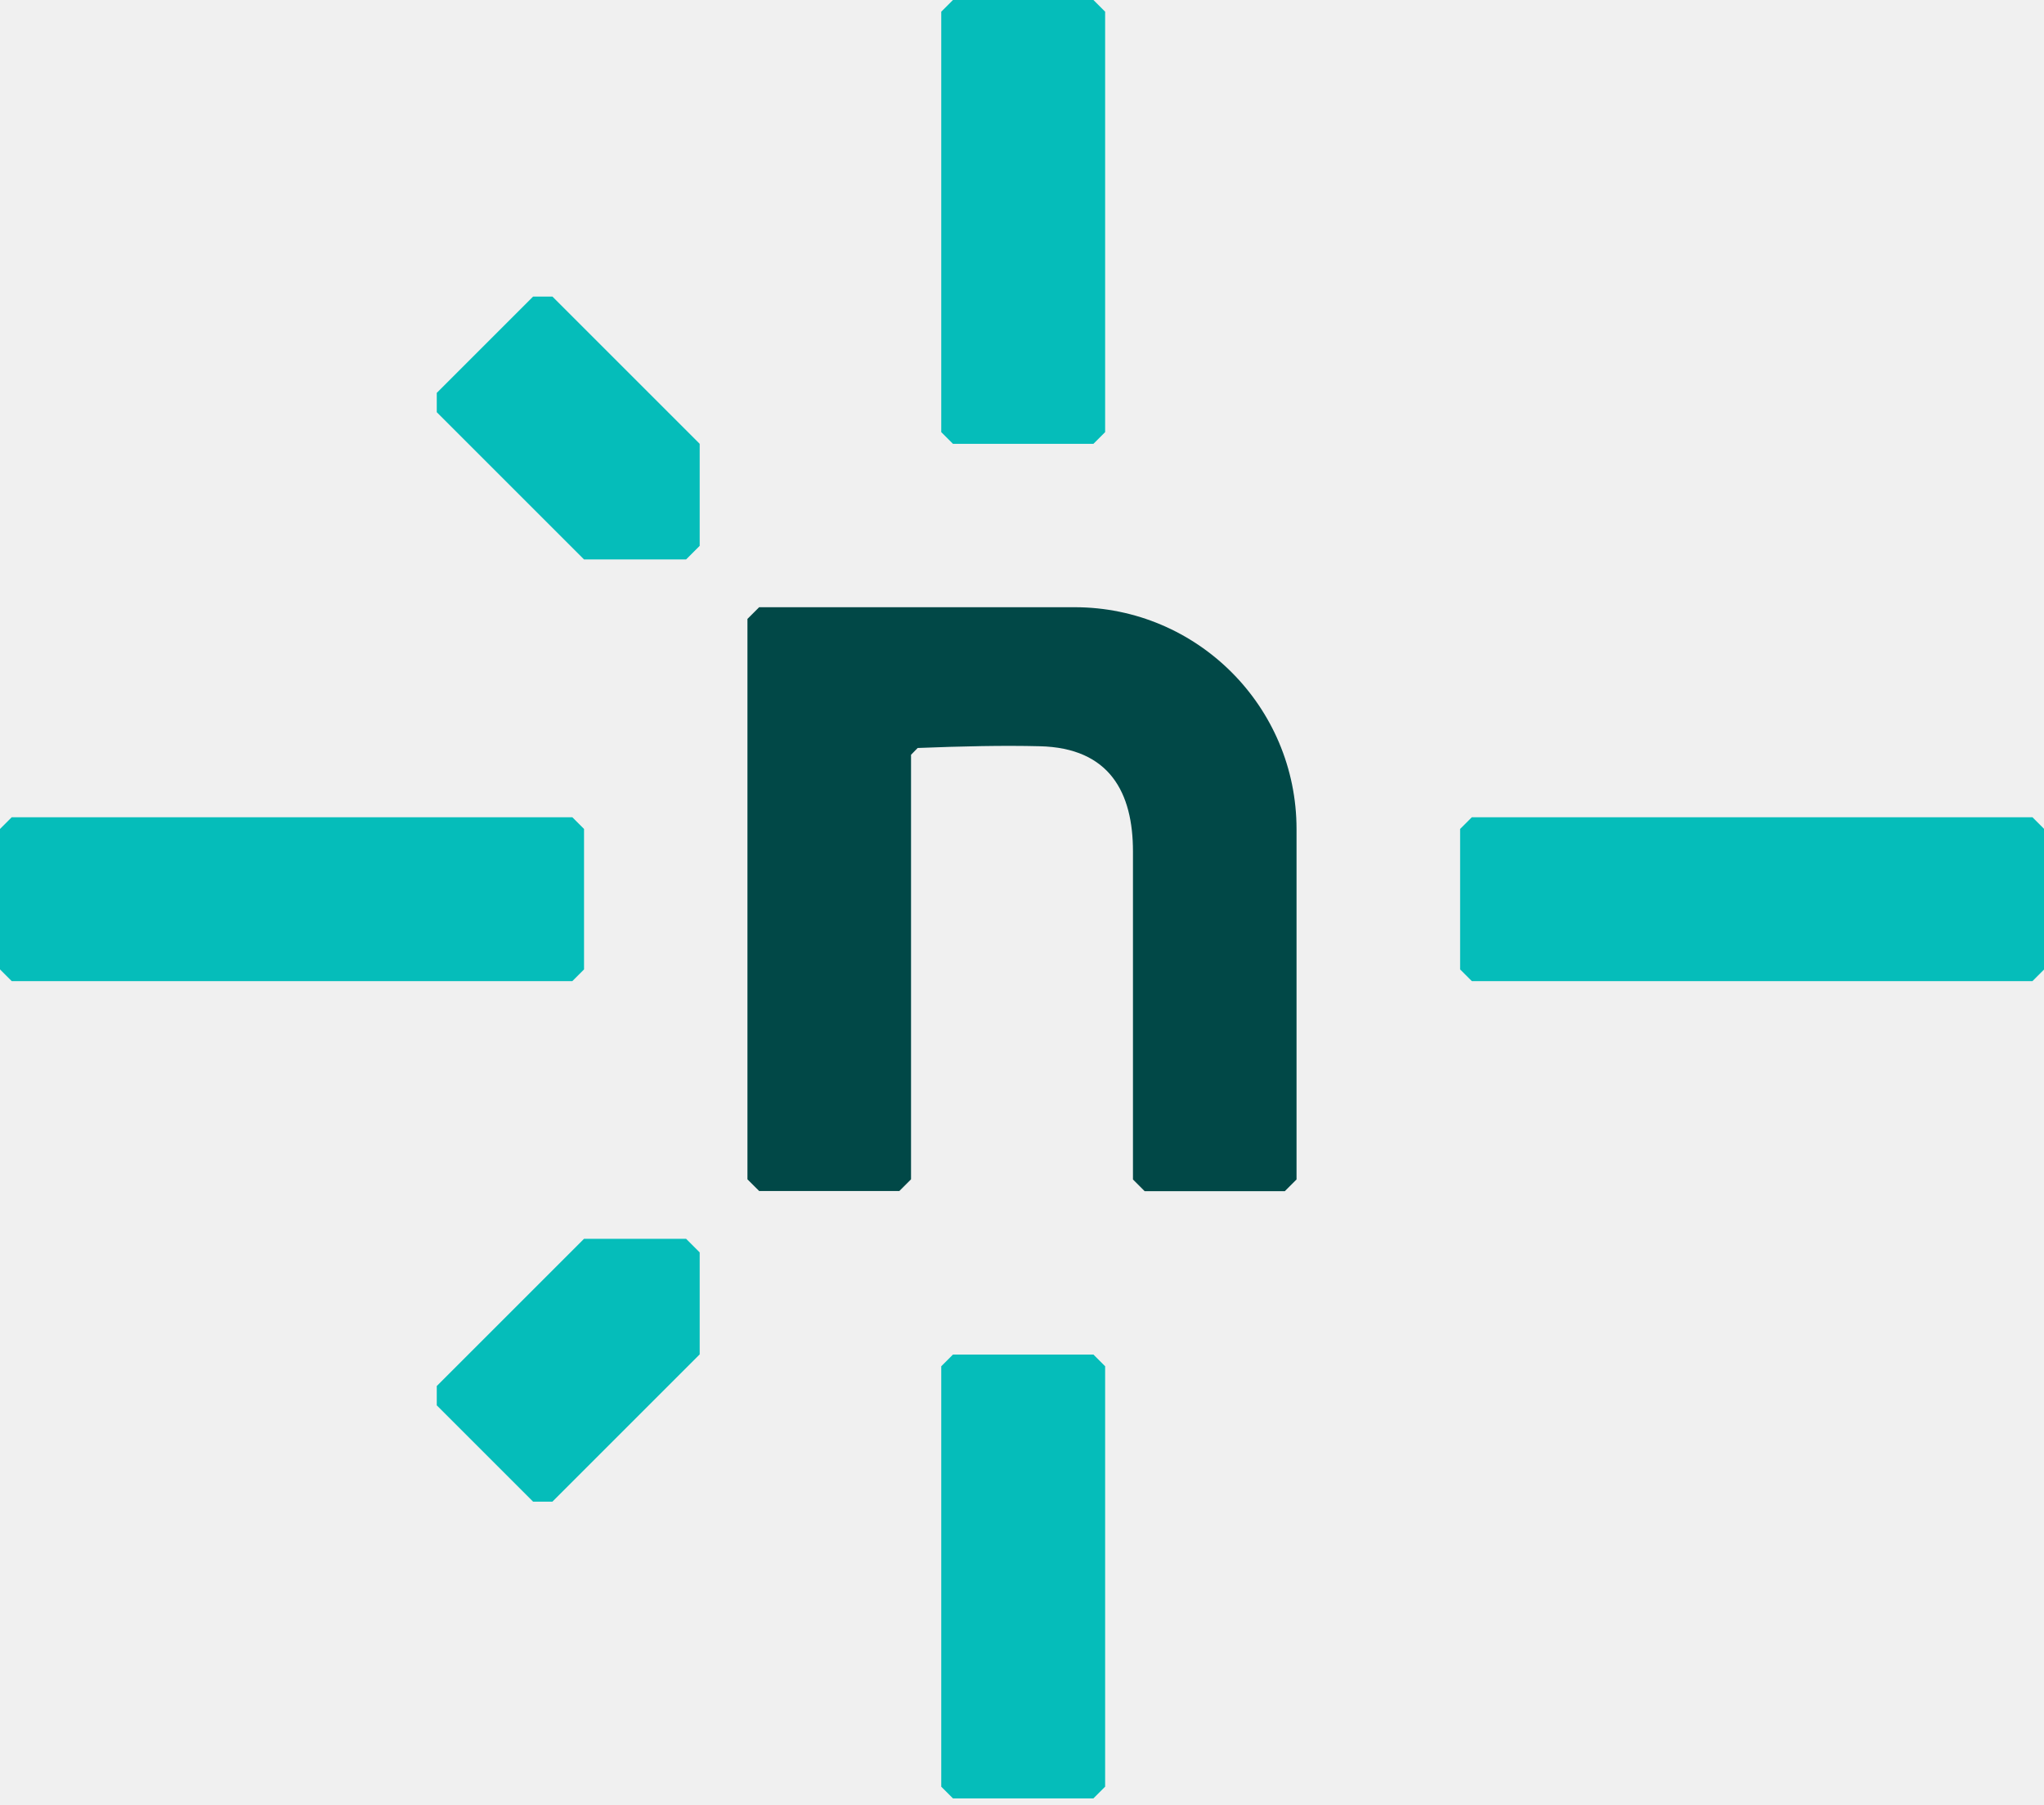
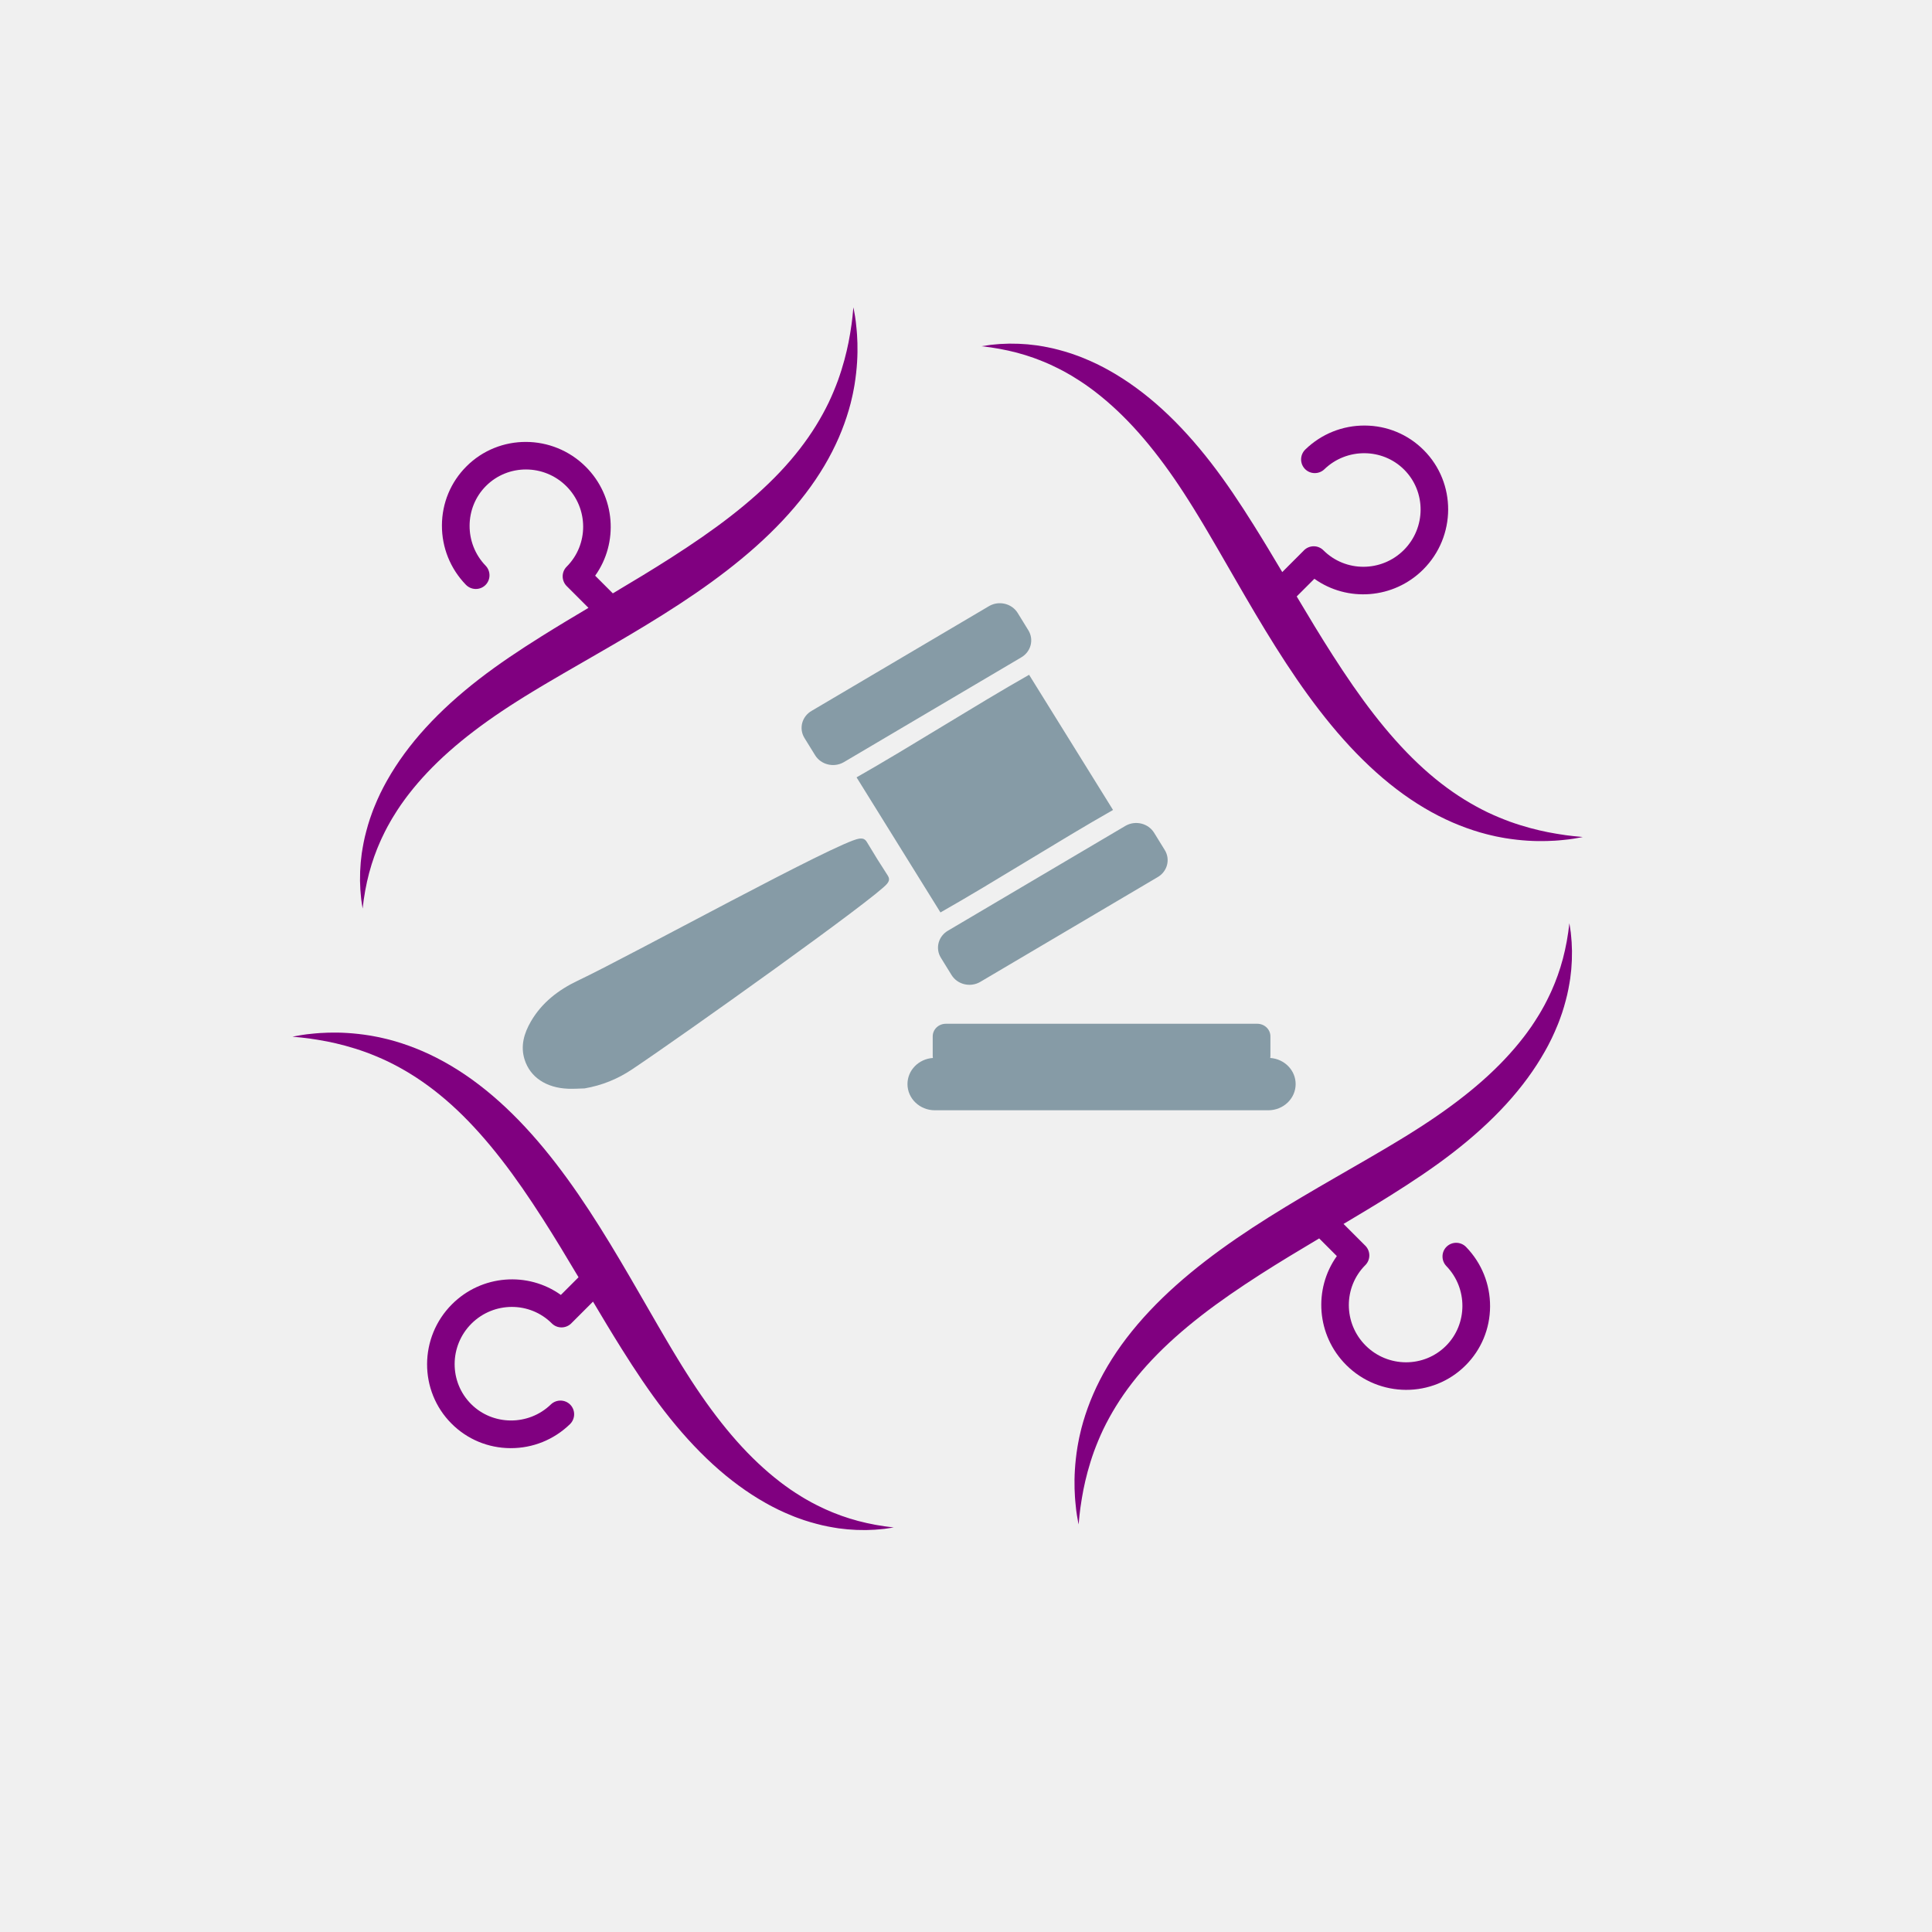
- <svg xmlns="http://www.w3.org/2000/svg" width="128" height="113" viewBox="0 0 128 113" fill="none">
-   <g clip-path="url(#clip0_236_138)">
-     <path d="M34.593 94.051H33.384L27.351 88.018V86.809L36.574 77.587H42.964L43.816 78.439V84.828L34.593 94.051Z" fill="#05BDBA" />
-     <path d="M27.351 25.816V24.607L33.384 18.574H34.593L43.816 27.797V34.187L42.964 35.039H36.574L27.351 25.816Z" fill="#05BDBA" />
-     <path d="M80.459 74.605H71.682L70.949 73.872V53.326C70.949 49.67 69.513 46.837 65.105 46.738C62.836 46.679 60.24 46.738 57.467 46.847L57.051 47.273V73.862L56.318 74.595H47.541L46.807 73.862V38.764L47.541 38.031H67.294C74.971 38.031 81.192 44.252 81.192 51.929V73.872L80.459 74.605Z" fill="#014847" />
-     <path d="M35.841 61.449H0.733L0 60.716V51.919L0.733 51.186H35.841L36.574 51.919V60.716L35.841 61.449Z" fill="#05BDBA" />
-     <path d="M127.277 61.449H92.169L91.436 60.716V51.919L92.169 51.186H127.277L128.01 51.919V60.716L127.277 61.449Z" fill="#05BDBA" />
-     <path d="M58.943 27.064V0.733L59.676 0H68.473L69.206 0.733V27.064L68.473 27.797H59.676L58.943 27.064Z" fill="#05BDBA" />
-     <path d="M58.943 111.902V85.571L59.676 84.838H68.473L69.206 85.571V111.902L68.473 112.635H59.676L58.943 111.902Z" fill="#05BDBA" />
-   </g>
+ <svg xmlns="http://www.w3.org/2000/svg" width="500" zoomAndPan="magnify" viewBox="0 0 375 375" height="500" preserveAspectRatio="xMidYMid meet" version="1.0">
  <defs>
-     <clipPath id="clip0_236_138">
-       <rect width="128" height="112.635" fill="white" />
+     <g />
+     <clipPath id="2f94bb7b30">
+       <path d="M 176 198.336 L 251.484 198.336 L 251.484 215.504 L 176 215.504 Z M 176 198.336 " clip-rule="nonzero" />
+     </clipPath>
+     <clipPath id="a9639713f2">
+       <path d="M 101.484 117.086 L 226.895 117.086 L 226.895 211.707 L 101.484 211.707 Z M 101.484 117.086 " clip-rule="nonzero" />
+     </clipPath>
+     <clipPath id="5b8b3b3924">
+       <path d="M 187 71 L 189 71 L 189 78 L 187 78 Z M 187 71 " clip-rule="nonzero" />
+     </clipPath>
+     <clipPath id="69ae06043c">
+       <path d="M 223.297 34.32 L 329.363 140.387 L 293.301 176.449 L 187.234 70.383 Z M 223.297 34.32 " clip-rule="nonzero" />
+     </clipPath>
+     <clipPath id="b506ee99d7">
+       <path d="M 190 66 L 308 66 L 308 164 L 190 164 Z M 190 66 " clip-rule="nonzero" />
+     </clipPath>
+     <clipPath id="7ba135b828">
+       <path d="M 223.297 34.32 L 329.363 140.387 L 293.301 176.449 L 187.234 70.383 Z M 223.297 34.32 " clip-rule="nonzero" />
+     </clipPath>
+     <clipPath id="a36122cc18">
+       <path d="M 223.297 34.32 L 329.363 140.387 L 293.301 176.449 L 187.234 70.383 Z M 223.297 34.32 " clip-rule="nonzero" />
+     </clipPath>
+     <clipPath id="5a87c48d8d">
+       <path d="M 294 175 L 300 175 L 300 178 L 294 178 Z M 294 175 " clip-rule="nonzero" />
+     </clipPath>
+     <clipPath id="c2c0e41458">
+       <path d="M 337.5 211.98 L 231.434 318.047 L 195.371 281.984 L 301.438 175.918 Z M 337.5 211.98 " clip-rule="nonzero" />
+     </clipPath>
+     <clipPath id="ead7303a00">
+       <path d="M 208 179 L 306 179 L 306 296 L 208 296 Z M 208 179 " clip-rule="nonzero" />
+     </clipPath>
+     <clipPath id="a1bf509898">
+       <path d="M 337.5 211.98 L 231.434 318.047 L 195.371 281.984 L 301.438 175.918 Z M 337.5 211.98 " clip-rule="nonzero" />
+     </clipPath>
+     <clipPath id="58ee164745">
+       <path d="M 337.5 211.98 L 231.434 318.047 L 195.371 281.984 L 301.438 175.918 Z M 337.5 211.98 " clip-rule="nonzero" />
+     </clipPath>
+     <clipPath id="5d3c4f2927">
+       <path d="M 175 286 L 177 286 L 177 292 L 175 292 Z M 175 286 " clip-rule="nonzero" />
+     </clipPath>
+     <clipPath id="d4cb5a68c8">
+       <path d="M 140.688 329.363 L 34.621 223.297 L 70.684 187.234 L 176.75 293.301 Z M 140.688 329.363 " clip-rule="nonzero" />
+     </clipPath>
+     <clipPath id="241896faaa">
+       <path d="M 56 200 L 174 200 L 174 297 L 56 297 Z M 56 200 " clip-rule="nonzero" />
+     </clipPath>
+     <clipPath id="2287c94353">
+       <path d="M 140.688 329.363 L 34.621 223.297 L 70.684 187.234 L 176.75 293.301 Z M 140.688 329.363 " clip-rule="nonzero" />
+     </clipPath>
+     <clipPath id="67d7b610e6">
+       <path d="M 140.688 329.363 L 34.621 223.297 L 70.684 187.234 L 176.75 293.301 Z M 140.688 329.363 " clip-rule="nonzero" />
+     </clipPath>
+     <clipPath id="760fc0fecb">
+       <path d="M 75 178 L 81 178 L 81 180 L 75 180 Z M 75 178 " clip-rule="nonzero" />
+     </clipPath>
+     <clipPath id="cde5fa9977">
+       <path d="M 37.5 143.566 L 143.566 37.5 L 179.629 73.562 L 73.562 179.629 Z M 37.5 143.566 " clip-rule="nonzero" />
+     </clipPath>
+     <clipPath id="fd4acba498">
+       <path d="M 69 59 L 167 59 L 167 177 L 69 177 Z M 69 59 " clip-rule="nonzero" />
+     </clipPath>
+     <clipPath id="3b284a9470">
+       <path d="M 37.5 143.566 L 143.566 37.5 L 179.629 73.562 L 73.562 179.629 Z M 37.5 143.566 " clip-rule="nonzero" />
+     </clipPath>
+     <clipPath id="f9f9d7bef6">
+       <path d="M 37.5 143.566 L 143.566 37.5 L 179.629 73.562 L 73.562 179.629 Z M 37.5 143.566 " clip-rule="nonzero" />
    </clipPath>
  </defs>
+   <g clip-path="url(#2f94bb7b30)">
+     <path fill="#869ba6" d="M 176.141 210.418 C 176.141 213.227 178.523 215.504 181.457 215.504 L 246.168 215.504 C 249.102 215.504 251.484 213.227 251.484 210.418 C 251.484 207.734 249.309 205.535 246.551 205.352 C 246.566 205.238 246.586 205.129 246.586 205.012 L 246.586 201.156 C 246.586 199.801 245.441 198.711 244.027 198.711 L 183.598 198.711 C 182.184 198.711 181.039 199.801 181.039 201.156 L 181.039 205.012 C 181.039 205.129 181.059 205.238 181.074 205.352 C 178.316 205.535 176.141 207.734 176.141 210.418 " fill-opacity="1" fill-rule="nonzero" />
+   </g>
+   <g clip-path="url(#a9639713f2)">
+     <path fill="#869ba6" d="M 198.18 127.625 L 163.742 147.961 C 161.82 149.039 159.348 148.43 158.215 146.594 L 156.145 143.242 C 155.016 141.406 155.652 139.043 157.57 137.957 L 192.012 117.621 C 193.926 116.535 196.402 117.145 197.535 118.98 L 199.602 122.336 C 200.734 124.172 200.098 126.539 198.18 127.625 Z M 224.656 170.277 L 190.219 190.613 C 188.301 191.699 185.828 191.09 184.695 189.254 L 182.625 185.902 C 181.492 184.066 182.129 181.699 184.051 180.613 L 218.484 160.277 C 220.406 159.191 222.879 159.805 224.012 161.641 L 226.082 164.996 C 227.211 166.832 226.574 169.195 224.656 170.277 Z M 103.062 198.238 C 105.156 194.645 108.348 192.148 112.145 190.348 C 122.371 185.504 162.617 163.355 166.738 162.785 C 167.473 162.684 167.895 162.828 168.281 163.473 C 169.57 165.641 170.906 167.785 172.285 169.898 C 172.699 170.539 172.629 170.965 172.184 171.531 C 170.082 174.215 132.59 200.949 122.664 207.578 C 119.887 209.434 116.84 210.676 113.477 211.258 C 112.414 211.285 111.34 211.367 110.273 211.324 C 106.031 211.156 102.914 209.102 101.828 205.676 C 100.988 203.035 101.711 200.562 103.062 198.238 Z M 182.543 177.105 C 193.059 171.145 205.531 163.18 216.039 157.215 C 210.574 148.41 205.207 139.77 199.746 130.977 C 189.277 136.918 176.812 144.891 166.258 150.883 C 171.691 159.625 177.086 168.32 182.543 177.105 " fill-opacity="1" fill-rule="nonzero" />
+   </g>
+   <g clip-path="url(#5b8b3b3924)">
+     <g clip-path="url(#69ae06043c)">
+       <g fill="#000000" fill-opacity="1">
+         <g transform="translate(182.4619, 75.15532)">
+           <g>
+             <path d="M 4.203 0.703 C 2.992 1.91 2.008 2.133 1.25 1.375 C 0.883 1.008 0.766 0.578 0.891 0.078 C 1.016 -0.422 1.367 -0.961 1.953 -1.547 C 2.523 -2.117 3.055 -2.461 3.547 -2.578 C 4.047 -2.703 4.484 -2.578 4.859 -2.203 C 5.223 -1.836 5.348 -1.406 5.234 -0.906 C 5.129 -0.414 4.785 0.117 4.203 0.703 Z M 3.734 0.234 C 4.285 -0.316 4.629 -0.77 4.766 -1.125 C 4.898 -1.477 4.852 -1.77 4.625 -2 C 4.395 -2.227 4.113 -2.273 3.781 -2.141 C 3.457 -2.016 3.004 -1.66 2.422 -1.078 C 1.836 -0.492 1.477 -0.031 1.344 0.312 C 1.207 0.656 1.25 0.938 1.469 1.156 C 1.695 1.383 1.988 1.426 2.344 1.281 C 2.707 1.145 3.172 0.797 3.734 0.234 Z M 3.734 0.234 " />
+           </g>
+         </g>
+       </g>
+     </g>
+   </g>
+   <g clip-path="url(#b506ee99d7)">
+     <g clip-path="url(#7ba135b828)">
+       <g clip-path="url(#a36122cc18)">
+         <path fill="#800080" d="M 306.75 162.418 C 306.445 162.395 305.996 162.348 305.41 162.289 C 305.121 162.258 304.797 162.219 304.438 162.172 C 304.262 162.148 304.074 162.125 303.879 162.102 C 303.688 162.07 303.484 162.039 303.277 162.008 C 303.066 161.977 302.852 161.945 302.625 161.91 C 302.402 161.875 302.172 161.844 301.934 161.797 C 301.461 161.711 300.957 161.625 300.426 161.523 C 298.312 161.102 295.785 160.461 293.023 159.469 C 291.645 158.957 290.207 158.367 288.734 157.668 C 287.266 156.957 285.766 156.141 284.254 155.207 C 281.234 153.344 278.184 150.996 275.234 148.199 C 272.281 145.406 269.418 142.176 266.664 138.629 C 263.906 135.082 261.266 131.215 258.68 127.184 C 256.312 123.492 254 119.652 251.691 115.77 L 255.121 112.34 C 261.504 116.902 270.488 116.293 276.254 110.527 C 282.664 104.113 282.703 93.719 276.336 87.355 C 273.289 84.305 269.227 82.617 264.902 82.598 C 260.578 82.578 256.48 84.227 253.367 87.242 C 252.301 88.273 252.266 89.965 253.289 91.023 C 254.301 92.074 256.004 92.105 257.07 91.074 C 261.387 86.902 268.324 86.938 272.539 91.152 C 276.828 95.438 276.801 102.438 272.484 106.758 C 268.164 111.074 261.164 111.102 256.871 106.809 C 255.828 105.766 254.141 105.777 253.09 106.824 C 253.055 106.863 253.02 106.902 252.984 106.941 C 252.969 106.957 252.953 106.969 252.938 106.984 L 248.883 111.039 L 248.883 111.043 C 247.07 107.992 245.238 104.938 243.355 101.934 C 240.723 97.734 238 93.629 235.035 89.801 C 232.082 85.984 228.926 82.48 225.621 79.461 C 222.32 76.438 218.855 73.914 215.43 71.984 C 215.219 71.863 215.004 71.746 214.789 71.629 C 214.574 71.512 214.371 71.391 214.152 71.285 C 213.723 71.066 213.297 70.852 212.875 70.641 C 212.023 70.246 211.195 69.852 210.359 69.527 C 210.152 69.445 209.945 69.359 209.742 69.277 C 209.539 69.191 209.328 69.125 209.125 69.047 C 208.715 68.898 208.312 68.754 207.91 68.617 C 207.102 68.367 206.324 68.105 205.551 67.918 C 204.02 67.496 202.555 67.246 201.211 67.035 C 200.871 66.996 200.539 66.957 200.215 66.922 C 200.051 66.902 199.891 66.883 199.734 66.867 C 199.652 66.859 199.574 66.848 199.496 66.84 C 199.418 66.836 199.34 66.828 199.262 66.824 C 198.953 66.805 198.648 66.785 198.352 66.766 C 198.203 66.758 198.059 66.746 197.914 66.738 C 197.844 66.734 197.77 66.73 197.699 66.727 C 197.629 66.727 197.559 66.723 197.488 66.723 C 196.926 66.715 196.398 66.707 195.898 66.699 C 195.398 66.719 194.934 66.738 194.5 66.754 C 194.391 66.758 194.285 66.762 194.184 66.766 C 194.078 66.773 193.977 66.781 193.875 66.789 C 193.676 66.809 193.484 66.824 193.301 66.84 C 192.934 66.875 192.605 66.906 192.309 66.934 C 191.137 67.102 190.512 67.203 190.512 67.203 C 190.512 67.203 191.141 67.289 192.309 67.43 C 192.598 67.48 192.922 67.531 193.273 67.59 C 193.449 67.621 193.633 67.648 193.828 67.68 C 193.922 67.695 194.02 67.711 194.121 67.73 C 194.219 67.75 194.32 67.77 194.422 67.793 C 194.836 67.875 195.277 67.965 195.75 68.062 C 196.215 68.176 196.711 68.293 197.234 68.422 C 197.297 68.438 197.363 68.453 197.43 68.469 C 197.496 68.488 197.562 68.508 197.629 68.527 C 197.758 68.566 197.895 68.605 198.027 68.645 C 198.297 68.723 198.574 68.801 198.859 68.883 C 198.93 68.902 199 68.922 199.07 68.945 C 199.141 68.969 199.215 68.992 199.285 69.016 C 199.43 69.062 199.574 69.113 199.719 69.16 C 200.012 69.258 200.309 69.355 200.609 69.457 C 200.91 69.57 201.215 69.684 201.527 69.801 C 201.836 69.922 202.152 70.031 202.469 70.172 C 202.781 70.305 203.105 70.441 203.43 70.578 C 203.594 70.645 203.754 70.723 203.918 70.801 C 204.082 70.875 204.246 70.953 204.41 71.031 C 205.078 71.328 205.738 71.691 206.426 72.039 C 206.766 72.227 207.102 72.426 207.449 72.617 C 207.621 72.719 207.797 72.809 207.969 72.914 C 208.141 73.02 208.312 73.129 208.484 73.234 C 209.184 73.648 209.875 74.117 210.582 74.59 C 210.93 74.836 211.277 75.086 211.633 75.34 C 211.812 75.461 211.984 75.598 212.16 75.73 C 212.336 75.863 212.512 75.996 212.688 76.133 C 215.5 78.305 218.312 80.949 221.023 84.012 C 223.734 87.074 226.352 90.535 228.859 94.285 C 229.176 94.75 229.48 95.23 229.793 95.703 C 230.105 96.18 230.406 96.664 230.719 97.148 C 231.031 97.641 231.34 98.137 231.652 98.633 C 231.953 99.125 232.258 99.617 232.559 100.113 C 232.863 100.617 233.172 101.121 233.477 101.629 C 233.781 102.137 234.086 102.648 234.387 103.164 C 234.996 104.191 235.605 105.23 236.211 106.281 C 238.648 110.473 241.098 114.797 243.656 119.105 C 246.215 123.414 248.875 127.711 251.711 131.84 C 254.547 135.965 257.562 139.926 260.789 143.543 C 264.016 147.16 267.453 150.426 271.035 153.156 C 272.82 154.523 274.645 155.754 276.473 156.836 C 278.297 157.918 280.133 158.852 281.938 159.637 C 283.746 160.418 285.523 161.055 287.238 161.559 C 287.668 161.676 288.094 161.793 288.512 161.906 C 288.723 161.969 288.934 162.016 289.141 162.062 C 289.348 162.113 289.555 162.16 289.762 162.207 C 289.969 162.254 290.172 162.301 290.375 162.348 C 290.578 162.387 290.777 162.426 290.98 162.465 C 291.18 162.504 291.379 162.543 291.578 162.578 C 291.777 162.617 291.969 162.656 292.168 162.684 C 295.293 163.191 298.035 163.312 300.273 163.242 C 300.832 163.223 301.359 163.195 301.855 163.172 C 302.102 163.164 302.344 163.137 302.574 163.117 C 302.805 163.094 303.027 163.074 303.242 163.055 C 304.105 162.988 304.832 162.875 305.422 162.789 C 306.008 162.699 306.453 162.609 306.754 162.555 C 307.055 162.492 307.211 162.461 307.211 162.461 C 307.211 162.461 307.055 162.445 306.75 162.418 " fill-opacity="1" fill-rule="nonzero" />
+       </g>
+     </g>
+   </g>
+   <g clip-path="url(#5a87c48d8d)">
+     <g clip-path="url(#c2c0e41458)">
+       <g fill="#000000" fill-opacity="1">
+         <g transform="translate(296.6646, 171.1451)">
+           <g>
+             <path d="M -0.703 4.203 C -1.91 2.992 -2.133 2.008 -1.375 1.25 C -1.008 0.883 -0.578 0.766 -0.078 0.891 C 0.422 1.016 0.961 1.367 1.547 1.953 C 2.117 2.523 2.461 3.055 2.578 3.547 C 2.703 4.047 2.578 4.484 2.203 4.859 C 1.836 5.223 1.406 5.348 0.906 5.234 C 0.414 5.129 -0.117 4.785 -0.703 4.203 Z M -0.234 3.734 C 0.316 4.285 0.77 4.629 1.125 4.766 C 1.477 4.898 1.77 4.852 2 4.625 C 2.227 4.395 2.273 4.113 2.141 3.781 C 2.016 3.457 1.66 3.004 1.078 2.422 C 0.492 1.836 0.031 1.477 -0.312 1.344 C -0.656 1.207 -0.938 1.25 -1.156 1.469 C -1.383 1.695 -1.426 1.988 -1.281 2.344 C -1.145 2.707 -0.797 3.172 -0.234 3.734 Z M -0.234 3.734 " />
+           </g>
+         </g>
+       </g>
+     </g>
+   </g>
+   <g clip-path="url(#ead7303a00)">
+     <g clip-path="url(#a1bf509898)">
+       <g clip-path="url(#58ee164745)">
+         <path fill="#800080" d="M 209.402 295.434 C 209.426 295.129 209.473 294.68 209.531 294.094 C 209.562 293.801 209.602 293.477 209.648 293.121 C 209.672 292.945 209.695 292.758 209.719 292.562 C 209.75 292.371 209.777 292.168 209.812 291.961 C 209.844 291.75 209.875 291.535 209.91 291.309 C 209.945 291.086 209.977 290.855 210.023 290.617 C 210.109 290.141 210.195 289.641 210.297 289.109 C 210.719 286.996 211.359 284.469 212.352 281.707 C 212.863 280.328 213.453 278.891 214.152 277.418 C 214.863 275.949 215.68 274.449 216.613 272.938 C 218.477 269.914 220.824 266.867 223.617 263.918 C 226.41 260.961 229.645 258.098 233.191 255.344 C 236.734 252.59 240.605 249.949 244.637 247.359 C 248.324 244.996 252.168 242.684 256.051 240.375 L 259.48 243.805 C 254.918 250.188 255.527 259.172 261.293 264.938 C 267.703 271.348 278.102 271.387 284.465 265.02 C 287.516 261.973 289.203 257.91 289.223 253.582 C 289.242 249.262 287.59 245.164 284.578 242.051 C 283.547 240.984 281.852 240.949 280.793 241.973 C 279.746 242.984 279.715 244.688 280.746 245.754 C 284.918 250.07 284.883 257.008 280.668 261.223 C 276.383 265.512 269.379 265.484 265.062 261.164 C 260.746 256.848 260.719 249.848 265.012 245.555 C 266.051 244.512 266.043 242.82 264.992 241.773 C 264.957 241.734 264.918 241.703 264.879 241.668 C 264.863 241.652 264.852 241.637 264.836 241.621 L 260.781 237.566 L 260.777 237.566 C 263.828 235.75 266.883 233.922 269.887 232.039 C 274.086 229.406 278.191 226.684 282.02 223.719 C 285.836 220.766 289.34 217.609 292.359 214.305 C 295.383 211.004 297.906 207.539 299.836 204.113 C 299.957 203.898 300.074 203.688 300.191 203.473 C 300.309 203.258 300.43 203.051 300.535 202.836 C 300.754 202.406 300.965 201.98 301.18 201.559 C 301.574 200.707 301.969 199.879 302.293 199.043 C 302.375 198.836 302.461 198.629 302.543 198.426 C 302.629 198.223 302.695 198.012 302.773 197.809 C 302.922 197.398 303.066 196.996 303.203 196.594 C 303.453 195.785 303.715 195.008 303.898 194.234 C 304.324 192.703 304.574 191.238 304.785 189.895 C 304.824 189.555 304.863 189.223 304.898 188.898 C 304.918 188.734 304.938 188.574 304.953 188.418 C 304.961 188.336 304.969 188.258 304.98 188.18 C 304.984 188.102 304.992 188.023 304.996 187.945 C 305.016 187.637 305.035 187.332 305.055 187.035 C 305.062 186.887 305.074 186.742 305.082 186.598 C 305.086 186.527 305.09 186.453 305.094 186.383 C 305.094 186.312 305.098 186.242 305.098 186.172 C 305.105 185.609 305.113 185.082 305.121 184.582 C 305.102 184.082 305.082 183.617 305.066 183.184 C 305.062 183.074 305.059 182.969 305.055 182.863 C 305.047 182.762 305.039 182.66 305.027 182.559 C 305.012 182.359 304.996 182.168 304.98 181.984 C 304.945 181.617 304.914 181.289 304.887 180.992 C 304.719 179.82 304.617 179.195 304.617 179.195 C 304.617 179.195 304.531 179.82 304.387 180.992 C 304.34 181.281 304.289 181.605 304.23 181.957 C 304.199 182.133 304.172 182.316 304.141 182.508 C 304.125 182.605 304.109 182.703 304.09 182.801 C 304.07 182.902 304.051 183.004 304.027 183.105 C 303.945 183.52 303.855 183.961 303.758 184.434 C 303.645 184.898 303.523 185.395 303.398 185.918 C 303.383 185.98 303.367 186.047 303.352 186.113 C 303.332 186.18 303.312 186.242 303.293 186.312 C 303.254 186.441 303.215 186.574 303.176 186.711 C 303.098 186.98 303.02 187.258 302.938 187.543 C 302.918 187.613 302.895 187.684 302.875 187.754 C 302.852 187.824 302.828 187.898 302.805 187.969 C 302.754 188.113 302.707 188.258 302.66 188.402 C 302.562 188.691 302.465 188.988 302.363 189.293 C 302.25 189.594 302.137 189.898 302.016 190.207 C 301.898 190.52 301.789 190.836 301.648 191.148 C 301.516 191.465 301.379 191.785 301.238 192.113 C 301.176 192.277 301.098 192.438 301.02 192.602 C 300.945 192.766 300.867 192.93 300.789 193.094 C 300.492 193.758 300.129 194.422 299.777 195.109 C 299.594 195.449 299.395 195.785 299.203 196.133 C 299.102 196.305 299.012 196.48 298.902 196.652 C 298.801 196.824 298.691 196.996 298.586 197.168 C 298.172 197.867 297.699 198.559 297.23 199.266 C 296.984 199.609 296.734 199.961 296.48 200.316 C 296.359 200.496 296.219 200.668 296.09 200.844 C 295.957 201.02 295.824 201.195 295.688 201.371 C 293.516 204.184 290.871 206.996 287.809 209.707 C 284.746 212.418 281.285 215.035 277.535 217.539 C 277.07 217.859 276.59 218.164 276.117 218.477 C 275.641 218.789 275.152 219.09 274.672 219.402 C 274.18 219.715 273.684 220.023 273.188 220.336 C 272.695 220.637 272.203 220.941 271.707 221.242 C 271.203 221.547 270.699 221.855 270.191 222.156 C 269.684 222.465 269.172 222.766 268.656 223.07 C 267.629 223.68 266.59 224.289 265.539 224.895 C 261.348 227.332 257.023 229.781 252.715 232.34 C 248.406 234.898 244.109 237.555 239.98 240.395 C 235.852 243.23 231.895 246.246 228.277 249.473 C 224.66 252.699 221.395 256.137 218.664 259.715 C 217.297 261.504 216.066 263.324 214.984 265.156 C 213.902 266.98 212.969 268.816 212.184 270.621 C 211.402 272.43 210.766 274.207 210.262 275.922 C 210.145 276.352 210.027 276.777 209.91 277.195 C 209.852 277.402 209.805 277.613 209.758 277.824 C 209.707 278.031 209.66 278.238 209.613 278.445 C 209.566 278.652 209.52 278.855 209.473 279.055 C 209.434 279.262 209.395 279.461 209.355 279.664 C 209.316 279.863 209.277 280.062 209.242 280.262 C 209.203 280.461 209.164 280.652 209.137 280.852 C 208.629 283.977 208.508 286.719 208.574 288.957 C 208.598 289.516 208.625 290.043 208.648 290.539 C 208.656 290.785 208.684 291.027 208.703 291.258 C 208.727 291.488 208.746 291.711 208.766 291.926 C 208.832 292.789 208.945 293.516 209.031 294.102 C 209.121 294.691 209.211 295.137 209.266 295.438 C 209.328 295.738 209.359 295.895 209.359 295.895 C 209.359 295.895 209.375 295.734 209.402 295.434 " fill-opacity="1" fill-rule="nonzero" />
+       </g>
+     </g>
+   </g>
+   <g clip-path="url(#5d3c4f2927)">
+     <g clip-path="url(#d4cb5a68c8)">
+       <g fill="#000000" fill-opacity="1">
+         <g transform="translate(181.5226, 288.5279)">
+           <g>
+             <path d="M -4.203 -0.703 C -2.992 -1.91 -2.008 -2.133 -1.25 -1.375 C -0.883 -1.008 -0.766 -0.578 -0.891 -0.078 C -1.016 0.422 -1.367 0.961 -1.953 1.547 C -2.523 2.117 -3.055 2.461 -3.547 2.578 C -4.047 2.703 -4.484 2.578 -4.859 2.203 C -5.223 1.836 -5.348 1.406 -5.234 0.906 C -5.129 0.414 -4.785 -0.117 -4.203 -0.703 Z M -3.734 -0.234 C -4.285 0.316 -4.629 0.77 -4.766 1.125 C -4.898 1.477 -4.852 1.77 -4.625 2 C -4.395 2.227 -4.113 2.273 -3.781 2.141 C -3.457 2.016 -3.004 1.66 -2.422 1.078 C -1.836 0.492 -1.477 0.031 -1.344 -0.312 C -1.207 -0.656 -1.25 -0.938 -1.469 -1.156 C -1.695 -1.383 -1.988 -1.426 -2.344 -1.281 C -2.707 -1.145 -3.172 -0.797 -3.734 -0.234 Z M -3.734 -0.234 " />
+           </g>
+         </g>
+       </g>
+     </g>
+   </g>
+   <g clip-path="url(#241896faaa)">
+     <g clip-path="url(#2287c94353)">
+       <g clip-path="url(#67d7b610e6)">
+         <path fill="#800080" d="M 57.234 201.266 C 57.539 201.289 57.988 201.336 58.574 201.395 C 58.863 201.426 59.188 201.465 59.547 201.512 C 59.723 201.535 59.91 201.559 60.105 201.582 C 60.297 201.613 60.5 201.641 60.707 201.676 C 60.918 201.707 61.133 201.738 61.359 201.773 C 61.582 201.809 61.812 201.84 62.051 201.887 C 62.527 201.973 63.027 202.059 63.559 202.16 C 65.672 202.582 68.199 203.223 70.961 204.215 C 72.34 204.727 73.777 205.316 75.25 206.016 C 76.719 206.727 78.219 207.543 79.73 208.477 C 82.75 210.34 85.801 212.688 88.75 215.48 C 91.703 218.273 94.566 221.508 97.32 225.055 C 100.078 228.598 102.719 232.469 105.305 236.5 C 107.672 240.188 109.984 244.031 112.293 247.914 L 108.863 251.344 C 102.48 246.781 93.496 247.391 87.73 253.156 C 81.32 259.566 81.281 269.965 87.648 276.328 C 90.695 279.379 94.758 281.066 99.082 281.086 C 103.406 281.105 107.504 279.453 110.617 276.441 C 111.684 275.41 111.719 273.715 110.695 272.656 C 109.684 271.609 107.98 271.578 106.914 272.609 C 102.598 276.781 95.66 276.746 91.445 272.531 C 87.156 268.246 87.184 261.242 91.5 256.926 C 95.82 252.609 102.82 252.582 107.113 256.875 C 108.156 257.914 109.844 257.906 110.895 256.855 C 110.93 256.82 110.965 256.781 111 256.742 C 111.016 256.727 111.031 256.715 111.047 256.699 L 115.102 252.645 L 115.102 252.641 C 116.914 255.691 118.746 258.746 120.629 261.75 C 123.262 265.949 125.984 270.055 128.949 273.883 C 131.902 277.699 135.059 281.203 138.363 284.223 C 141.664 287.246 145.129 289.77 148.555 291.699 C 148.77 291.82 148.98 291.938 149.195 292.055 C 149.41 292.172 149.617 292.293 149.832 292.398 C 150.262 292.617 150.688 292.828 151.109 293.043 C 151.961 293.438 152.789 293.832 153.625 294.156 C 153.832 294.238 154.039 294.324 154.242 294.406 C 154.445 294.492 154.656 294.559 154.859 294.637 C 155.27 294.785 155.672 294.93 156.074 295.066 C 156.883 295.316 157.66 295.578 158.434 295.762 C 159.965 296.188 161.43 296.438 162.773 296.648 C 163.113 296.688 163.445 296.727 163.77 296.762 C 163.934 296.781 164.094 296.801 164.25 296.816 C 164.332 296.824 164.41 296.832 164.488 296.844 C 164.566 296.848 164.645 296.855 164.723 296.859 C 165.031 296.879 165.336 296.898 165.633 296.918 C 165.781 296.926 165.926 296.938 166.07 296.945 C 166.141 296.949 166.215 296.953 166.285 296.957 C 166.355 296.957 166.426 296.961 166.496 296.961 C 167.059 296.969 167.586 296.977 168.086 296.984 C 168.586 296.965 169.051 296.945 169.484 296.93 C 169.594 296.926 169.699 296.922 169.801 296.918 C 169.906 296.91 170.008 296.902 170.109 296.891 C 170.309 296.875 170.5 296.859 170.684 296.844 C 171.051 296.809 171.379 296.777 171.676 296.75 C 172.848 296.582 173.473 296.48 173.473 296.48 C 173.473 296.48 172.848 296.395 171.676 296.25 C 171.387 296.203 171.062 296.152 170.711 296.094 C 170.535 296.062 170.352 296.035 170.156 296.004 C 170.062 295.988 169.965 295.973 169.863 295.953 C 169.766 295.934 169.664 295.914 169.562 295.891 C 169.148 295.809 168.707 295.719 168.234 295.621 C 167.77 295.508 167.273 295.387 166.75 295.262 C 166.688 295.246 166.621 295.23 166.555 295.215 C 166.488 295.195 166.426 295.176 166.355 295.156 C 166.227 295.117 166.094 295.078 165.957 295.039 C 165.688 294.961 165.41 294.883 165.125 294.801 C 165.055 294.781 164.984 294.758 164.914 294.738 C 164.844 294.715 164.77 294.691 164.699 294.668 C 164.555 294.617 164.41 294.57 164.266 294.523 C 163.973 294.426 163.676 294.328 163.375 294.227 C 163.074 294.113 162.77 294 162.457 293.879 C 162.148 293.762 161.832 293.652 161.516 293.512 C 161.203 293.379 160.883 293.242 160.555 293.102 C 160.391 293.039 160.23 292.961 160.066 292.883 C 159.902 292.809 159.738 292.73 159.574 292.652 C 158.906 292.355 158.246 291.992 157.559 291.641 C 157.219 291.457 156.883 291.258 156.535 291.066 C 156.363 290.965 156.188 290.875 156.016 290.766 C 155.844 290.664 155.672 290.555 155.5 290.449 C 154.801 290.035 154.109 289.566 153.402 289.094 C 153.055 288.848 152.707 288.598 152.352 288.344 C 152.172 288.223 152 288.082 151.824 287.953 C 151.648 287.82 151.473 287.688 151.297 287.551 C 148.484 285.379 145.672 282.734 142.961 279.672 C 140.25 276.609 137.633 273.148 135.129 269.398 C 134.809 268.934 134.504 268.453 134.191 267.98 C 133.879 267.504 133.578 267.016 133.266 266.535 C 132.953 266.043 132.645 265.547 132.332 265.051 C 132.031 264.559 131.727 264.066 131.426 263.57 C 131.121 263.066 130.812 262.562 130.508 262.055 C 130.203 261.547 129.898 261.035 129.598 260.52 C 128.988 259.492 128.379 258.453 127.773 257.402 C 125.336 253.211 122.887 248.887 120.328 244.578 C 117.77 240.27 115.113 235.973 112.273 231.844 C 109.438 227.715 106.422 223.758 103.195 220.141 C 99.969 216.523 96.531 213.258 92.949 210.527 C 91.164 209.16 89.344 207.93 87.512 206.848 C 85.688 205.766 83.852 204.832 82.047 204.047 C 80.238 203.266 78.461 202.629 76.746 202.125 C 76.316 202.008 75.891 201.891 75.473 201.773 C 75.262 201.715 75.055 201.668 74.844 201.621 C 74.637 201.57 74.43 201.523 74.223 201.477 C 74.016 201.43 73.812 201.383 73.609 201.336 C 73.406 201.297 73.207 201.258 73.004 201.219 C 72.805 201.18 72.605 201.141 72.406 201.105 C 72.207 201.066 72.016 201.027 71.816 201 C 68.691 200.492 65.949 200.371 63.711 200.438 C 63.152 200.461 62.625 200.488 62.129 200.512 C 61.883 200.52 61.641 200.547 61.41 200.566 C 61.18 200.59 60.957 200.609 60.742 200.629 C 59.879 200.695 59.152 200.809 58.562 200.895 C 57.977 200.984 57.531 201.074 57.23 201.129 C 56.93 201.191 56.773 201.223 56.773 201.223 C 56.773 201.223 56.93 201.238 57.234 201.266 " fill-opacity="1" fill-rule="nonzero" />
+       </g>
+     </g>
+   </g>
+   <g clip-path="url(#760fc0fecb)">
+     <g clip-path="url(#cde5fa9977)">
+       <g fill="#000000" fill-opacity="1">
+         <g transform="translate(78.33542, 184.4014)">
+           <g>
+             <path d="M 0.703 -4.203 C 1.91 -2.992 2.133 -2.008 1.375 -1.25 C 1.008 -0.883 0.578 -0.766 0.078 -0.891 C -0.422 -1.016 -0.961 -1.367 -1.547 -1.953 C -2.117 -2.523 -2.461 -3.055 -2.578 -3.547 C -2.703 -4.047 -2.578 -4.484 -2.203 -4.859 C -1.836 -5.223 -1.406 -5.348 -0.906 -5.234 C -0.414 -5.129 0.117 -4.785 0.703 -4.203 Z M 0.234 -3.734 C -0.316 -4.285 -0.77 -4.629 -1.125 -4.766 C -1.477 -4.898 -1.77 -4.852 -2 -4.625 C -2.227 -4.395 -2.273 -4.113 -2.141 -3.781 C -2.016 -3.457 -1.66 -3.004 -1.078 -2.422 C -0.492 -1.836 -0.031 -1.477 0.312 -1.344 C 0.656 -1.207 0.938 -1.25 1.156 -1.469 C 1.383 -1.695 1.426 -1.988 1.281 -2.344 C 1.145 -2.707 0.797 -3.172 0.234 -3.734 Z M 0.234 -3.734 " />
+           </g>
+         </g>
+       </g>
+     </g>
+   </g>
+   <g clip-path="url(#fd4acba498)">
+     <g clip-path="url(#3b284a9470)">
+       <g clip-path="url(#f9f9d7bef6)">
+         <path fill="#800080" d="M 165.598 60.113 C 165.574 60.418 165.527 60.867 165.469 61.453 C 165.438 61.742 165.398 62.066 165.352 62.426 C 165.328 62.602 165.305 62.789 165.281 62.984 C 165.25 63.176 165.223 63.379 165.188 63.586 C 165.156 63.797 165.125 64.012 165.09 64.238 C 165.055 64.461 165.023 64.691 164.977 64.93 C 164.891 65.402 164.805 65.906 164.703 66.438 C 164.281 68.551 163.641 71.078 162.648 73.84 C 162.137 75.219 161.547 76.656 160.848 78.129 C 160.137 79.598 159.32 81.098 158.387 82.609 C 156.523 85.629 154.176 88.68 151.383 91.629 C 148.59 94.582 145.355 97.445 141.809 100.199 C 138.266 102.957 134.395 105.598 130.363 108.184 C 126.676 110.551 122.832 112.863 118.949 115.172 L 115.52 111.742 C 120.082 105.359 119.473 96.375 113.707 90.609 C 107.297 84.199 96.898 84.16 90.535 90.527 C 87.484 93.574 85.797 97.637 85.777 101.961 C 85.758 106.285 87.41 110.383 90.422 113.496 C 91.453 114.562 93.148 114.598 94.207 113.574 C 95.254 112.562 95.285 110.859 94.254 109.793 C 90.082 105.477 90.117 98.539 94.332 94.324 C 98.617 90.035 105.621 90.062 109.938 94.379 C 114.254 98.699 114.281 105.699 109.988 109.992 C 108.949 111.035 108.957 112.723 110.008 113.773 C 110.043 113.809 110.082 113.844 110.121 113.879 C 110.137 113.895 110.148 113.91 110.164 113.926 L 114.219 117.98 L 114.223 117.98 C 111.172 119.793 108.117 121.625 105.113 123.508 C 100.914 126.141 96.809 128.863 92.98 131.828 C 89.164 134.781 85.66 137.938 82.641 141.242 C 79.617 144.543 77.094 148.008 75.164 151.434 C 75.043 151.645 74.926 151.859 74.809 152.074 C 74.691 152.289 74.57 152.492 74.465 152.711 C 74.246 153.141 74.035 153.566 73.82 153.988 C 73.426 154.84 73.031 155.668 72.707 156.504 C 72.625 156.711 72.539 156.918 72.457 157.121 C 72.371 157.324 72.305 157.535 72.227 157.738 C 72.078 158.148 71.934 158.551 71.797 158.953 C 71.547 159.762 71.285 160.539 71.102 161.312 C 70.676 162.844 70.426 164.309 70.215 165.652 C 70.176 165.992 70.137 166.324 70.102 166.648 C 70.082 166.812 70.062 166.973 70.047 167.129 C 70.039 167.211 70.031 167.289 70.02 167.367 C 70.016 167.445 70.008 167.523 70.004 167.602 C 69.984 167.91 69.965 168.215 69.945 168.512 C 69.938 168.66 69.926 168.805 69.918 168.949 C 69.914 169.02 69.91 169.094 69.906 169.164 C 69.906 169.234 69.902 169.305 69.902 169.375 C 69.895 169.938 69.887 170.465 69.879 170.965 C 69.898 171.465 69.918 171.93 69.934 172.363 C 69.938 172.473 69.941 172.578 69.945 172.68 C 69.953 172.785 69.961 172.887 69.973 172.988 C 69.988 173.188 70.004 173.379 70.02 173.562 C 70.055 173.93 70.086 174.258 70.113 174.555 C 70.281 175.727 70.383 176.352 70.383 176.352 C 70.383 176.352 70.469 175.723 70.613 174.555 C 70.66 174.266 70.711 173.941 70.77 173.59 C 70.801 173.414 70.828 173.23 70.859 173.035 C 70.875 172.941 70.891 172.844 70.91 172.742 C 70.93 172.645 70.949 172.543 70.973 172.441 C 71.055 172.027 71.145 171.586 71.242 171.113 C 71.355 170.648 71.477 170.152 71.602 169.629 C 71.617 169.566 71.633 169.5 71.648 169.434 C 71.668 169.367 71.688 169.301 71.707 169.234 C 71.746 169.105 71.785 168.969 71.824 168.836 C 71.902 168.566 71.98 168.289 72.062 168.004 C 72.082 167.934 72.105 167.863 72.125 167.793 C 72.148 167.723 72.172 167.648 72.195 167.578 C 72.246 167.434 72.293 167.289 72.34 167.145 C 72.438 166.852 72.535 166.555 72.637 166.254 C 72.75 165.953 72.863 165.648 72.984 165.336 C 73.102 165.027 73.211 164.711 73.352 164.395 C 73.484 164.082 73.621 163.762 73.762 163.434 C 73.824 163.27 73.902 163.109 73.98 162.945 C 74.055 162.781 74.133 162.617 74.211 162.453 C 74.508 161.785 74.871 161.125 75.223 160.438 C 75.406 160.098 75.605 159.762 75.797 159.414 C 75.898 159.242 75.988 159.066 76.098 158.895 C 76.199 158.723 76.309 158.551 76.414 158.379 C 76.828 157.68 77.297 156.988 77.77 156.281 C 78.016 155.934 78.266 155.586 78.52 155.23 C 78.641 155.051 78.781 154.879 78.91 154.703 C 79.043 154.527 79.176 154.352 79.312 154.176 C 81.484 151.363 84.129 148.551 87.191 145.84 C 90.254 143.129 93.715 140.512 97.465 138.008 C 97.93 137.688 98.41 137.383 98.883 137.07 C 99.359 136.758 99.848 136.457 100.328 136.145 C 100.82 135.832 101.316 135.523 101.812 135.211 C 102.305 134.91 102.797 134.605 103.293 134.305 C 103.797 134 104.301 133.691 104.809 133.387 C 105.316 133.082 105.828 132.777 106.344 132.477 C 107.371 131.867 108.41 131.258 109.461 130.652 C 113.652 128.215 117.977 125.766 122.285 123.207 C 126.594 120.648 130.891 117.988 135.02 115.152 C 139.148 112.316 143.105 109.301 146.723 106.074 C 150.34 102.848 153.605 99.41 156.336 95.828 C 157.703 94.043 158.934 92.219 160.016 90.391 C 161.098 88.566 162.031 86.73 162.816 84.926 C 163.598 83.117 164.234 81.34 164.738 79.625 C 164.855 79.195 164.973 78.77 165.09 78.352 C 165.148 78.141 165.195 77.93 165.242 77.723 C 165.293 77.516 165.34 77.309 165.387 77.102 C 165.434 76.895 165.48 76.691 165.527 76.488 C 165.566 76.285 165.605 76.086 165.645 75.883 C 165.684 75.684 165.723 75.484 165.758 75.285 C 165.797 75.086 165.836 74.895 165.863 74.695 C 166.371 71.57 166.492 68.828 166.426 66.59 C 166.402 66.031 166.375 65.504 166.352 65.008 C 166.344 64.762 166.316 64.52 166.297 64.289 C 166.273 64.059 166.254 63.836 166.234 63.621 C 166.168 62.758 166.055 62.031 165.969 61.441 C 165.879 60.855 165.789 60.41 165.734 60.109 C 165.672 59.809 165.641 59.652 165.641 59.652 C 165.641 59.652 165.625 59.809 165.598 60.113 " fill-opacity="1" fill-rule="nonzero" />
+       </g>
+     </g>
+   </g>
</svg>
